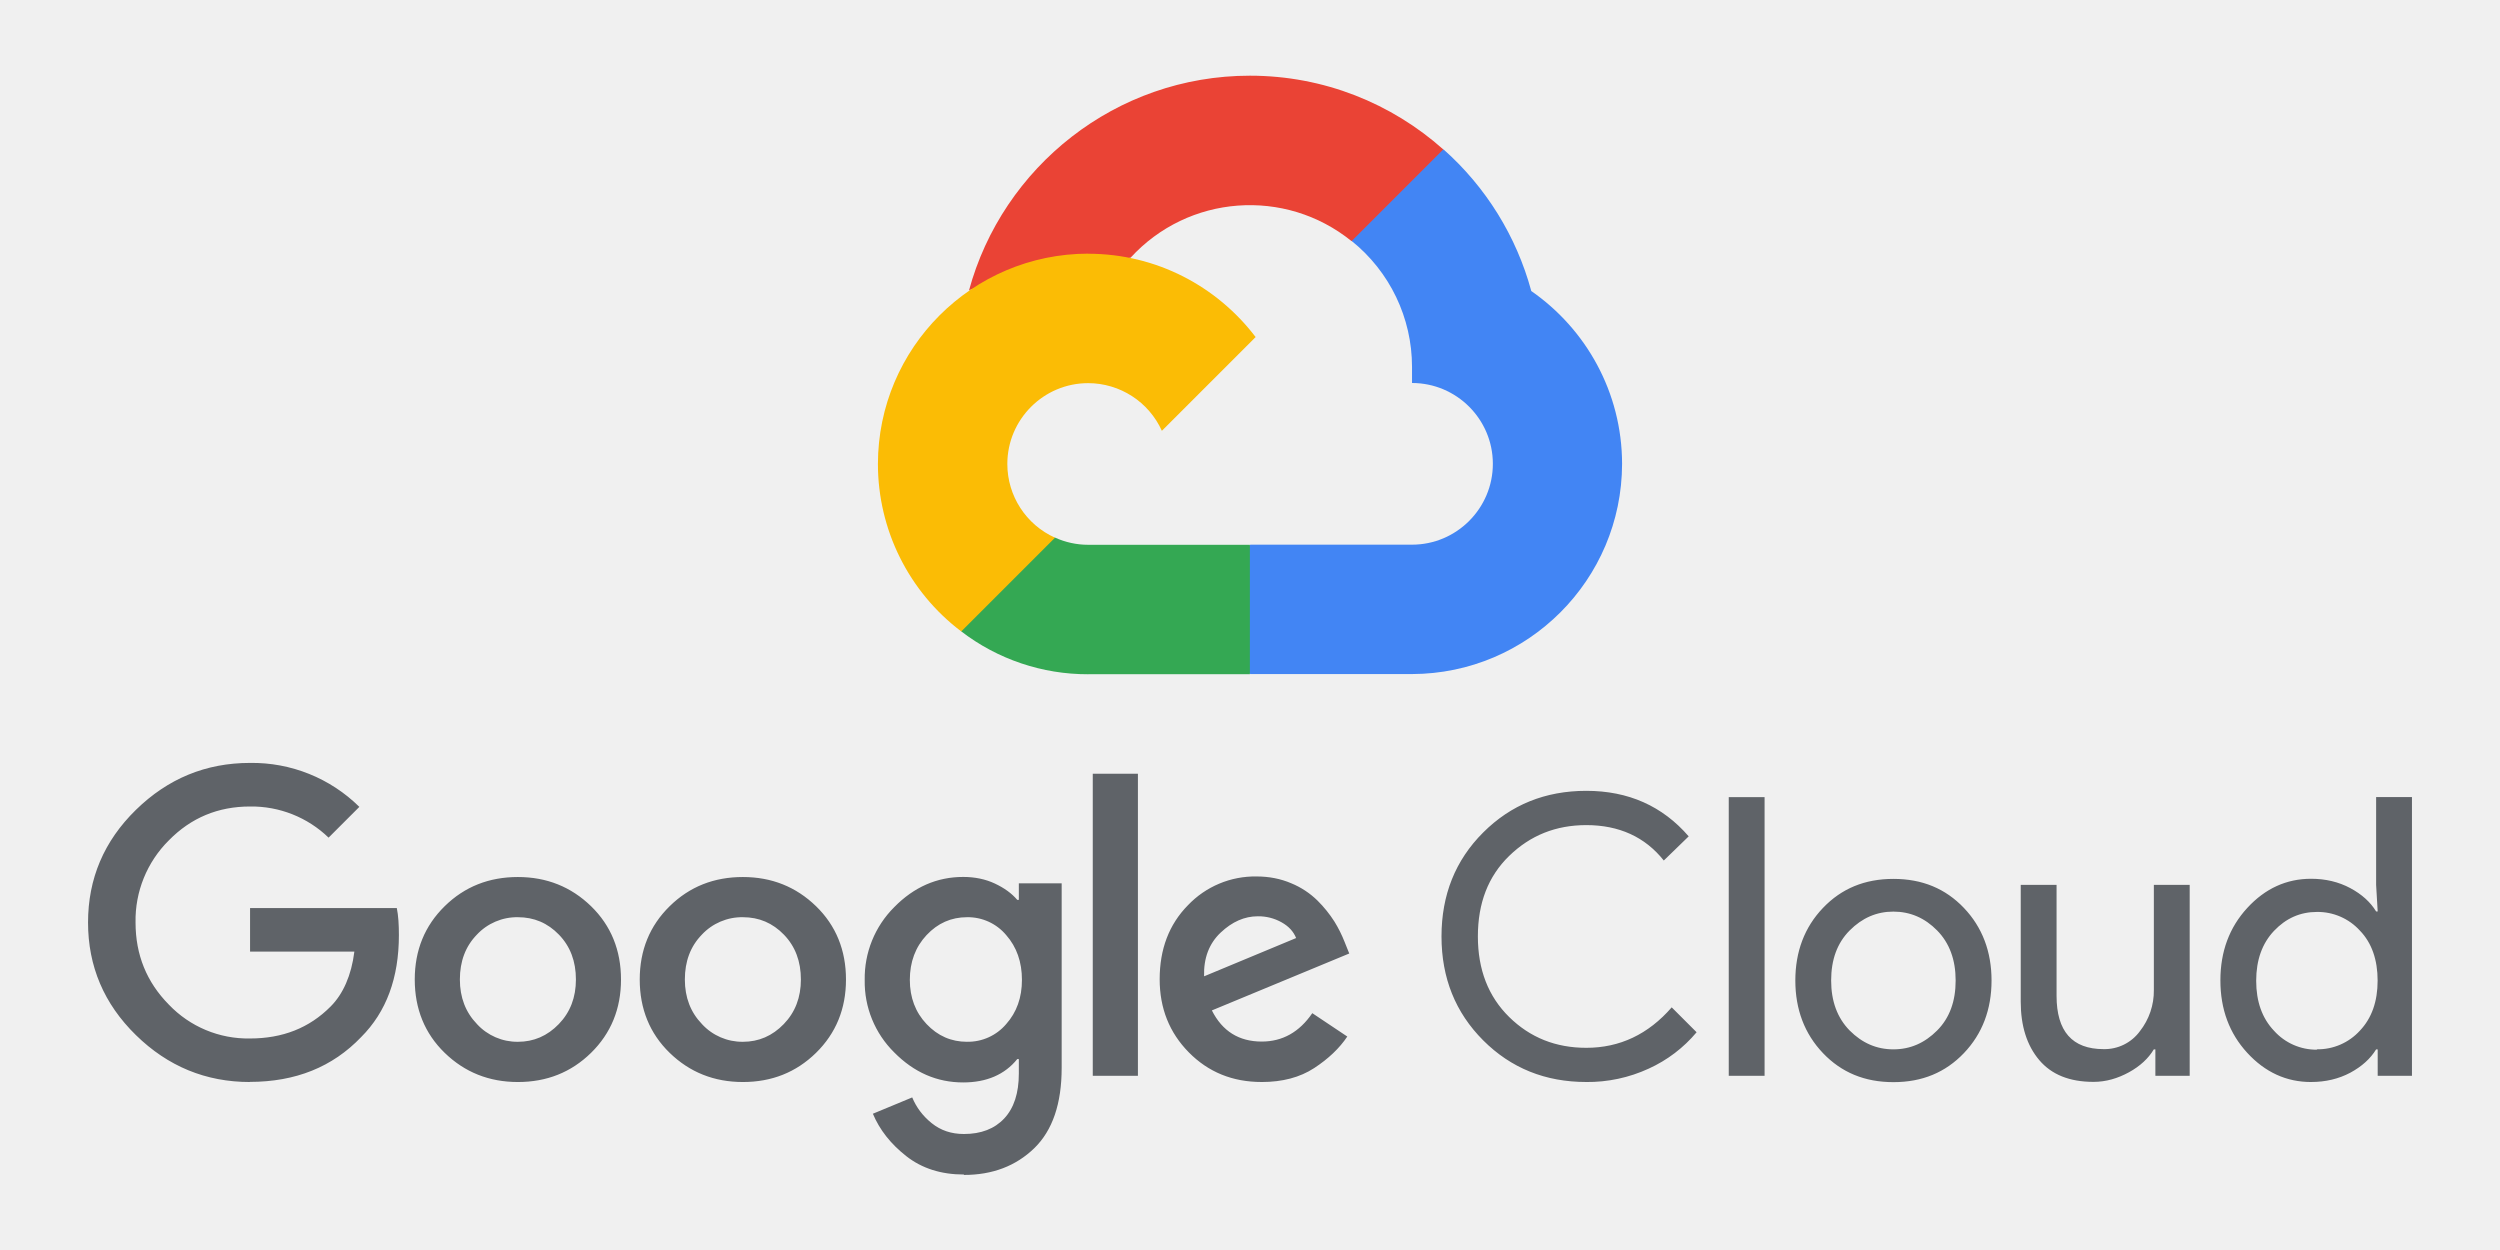
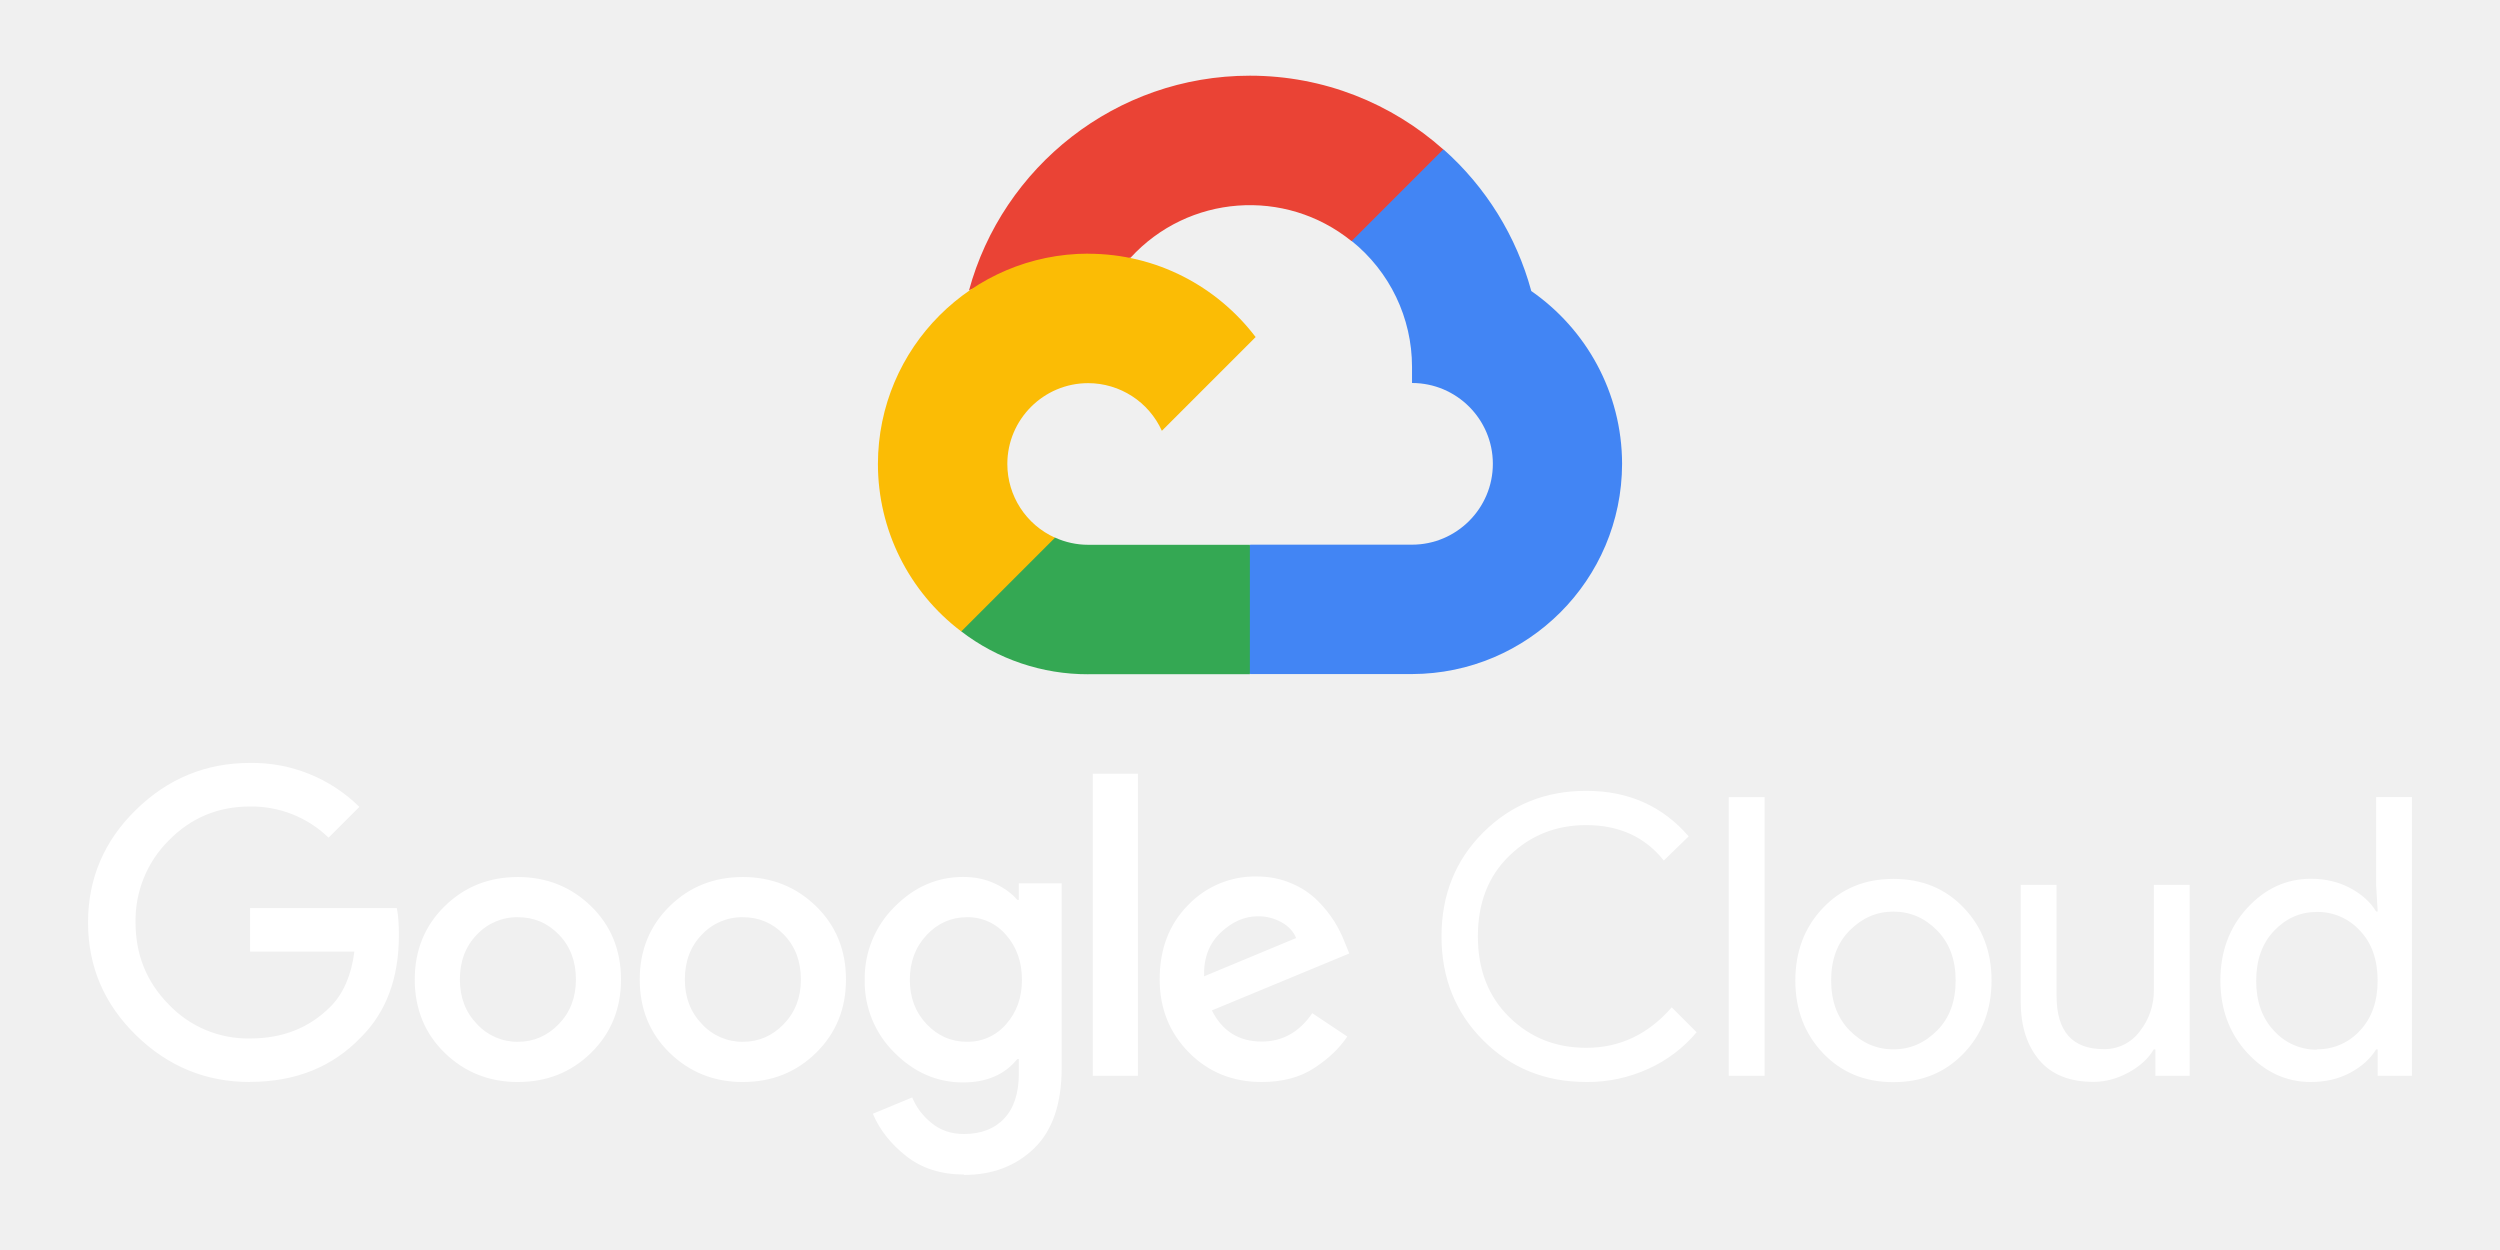
- <svg xmlns="http://www.w3.org/2000/svg" fill="#FF0000" width="120" height="60">
+ <svg xmlns="http://www.w3.org/2000/svg" fill="#fff" width="120" height="60">
  <path d="M64.87 11.572l1.144.02 3.108-3.108.15-1.317c-2.47-2.197-5.72-3.534-9.277-3.534-6.44 0-11.876 4.382-13.486 10.318.34-.237 1.065-.06 1.065-.06l6.212-1.022s.32-.53.48-.497a7.76 7.76 0 0 1 10.605-.8z" fill="#ea4335" />
  <path d="M73.5 13.962a13.99 13.99 0 0 0-4.216-6.796l-4.402 4.402a7.75 7.75 0 0 1 2.895 6.039v.777c2.142 0 3.88 1.743 3.88 3.88s-1.743 3.88-3.88 3.88h-7.762l-.777.78v4.658l.777.773h7.762A10.11 10.11 0 0 0 77.86 22.265c-.004-3.436-1.736-6.48-4.37-8.303z" fill="#4285f4" />
  <path d="M52.234 32.362h7.76V26.15h-7.76a3.84 3.84 0 0 1-1.597-.347l-1.12.343-3.108 3.108-.272 1.05a9.96 9.96 0 0 0 6.098 2.06z" fill="#34a853" />
  <path d="M52.234 12.175A10.11 10.11 0 0 0 42.14 22.269a10.08 10.08 0 0 0 4 8.04l4.5-4.5a3.88 3.88 0 0 1-2.288-3.538c0-2.142 1.743-3.88 3.88-3.88a3.89 3.89 0 0 1 3.538 2.288l4.5-4.5c-1.846-2.43-4.76-4-8.04-4z" fill="#fbbc05" />
-   <path d="M12 51.937c-2.12 0-3.94-.75-5.474-2.25s-2.3-3.304-2.3-5.408.765-3.908 2.3-5.408S9.883 36.62 12 36.62a7.32 7.32 0 0 1 5.249 2.11l-1.477 1.477a5.32 5.32 0 0 0-3.773-1.495c-1.53 0-2.83.54-3.896 1.627a5.41 5.41 0 0 0-1.597 3.941c0 1.546.53 2.857 1.597 3.94a5.25 5.25 0 0 0 3.896 1.627c1.558 0 2.845-.5 3.87-1.534.6-.6 1-1.5 1.14-2.635h-5.006v-2.092h7.044c.075.372.1.8.1 1.3 0 2.056-.603 3.686-1.813 4.895-1.372 1.435-3.15 2.15-5.345 2.15zm16.37-1.4c-.96.94-2.13 1.4-3.512 1.4s-2.554-.47-3.512-1.4-1.438-2.113-1.438-3.52.48-2.58 1.438-3.52 2.13-1.4 3.512-1.4 2.554.47 3.512 1.4 1.438 2.116 1.438 3.52-.48 2.58-1.438 3.52zm-5.474-1.38a2.63 2.63 0 0 0 1.963.849c.76 0 1.414-.282 1.963-.85s.822-1.28.822-2.14c0-.87-.27-1.588-.813-2.15s-1.198-.84-1.972-.84a2.64 2.64 0 0 0-1.972.84c-.543.56-.813 1.276-.813 2.15 0 .858.273 1.573.822 2.14zm16.273 1.38c-.96.94-2.13 1.4-3.512 1.4s-2.554-.47-3.512-1.4-1.438-2.113-1.438-3.52.48-2.58 1.438-3.52 2.13-1.4 3.512-1.4 2.554.47 3.512 1.4 1.438 2.116 1.438 3.52-.48 2.58-1.438 3.52zm-5.474-1.38a2.63 2.63 0 0 0 1.963.849c.76 0 1.414-.282 1.963-.85s.822-1.28.822-2.14c0-.87-.27-1.588-.813-2.15s-1.198-.84-1.972-.84a2.64 2.64 0 0 0-1.972.84c-.543.56-.813 1.276-.813 2.15 0 .858.273 1.573.822 2.14zm12.573 7.22c-1.095 0-2.017-.294-2.764-.88s-1.282-1.264-1.606-2.038l1.888-.783c.198.474.5.885.933 1.234s.94.522 1.552.522c.822 0 1.468-.25 1.933-.747s.7-1.216.7-2.15v-.7h-.075c-.6.747-1.477 1.122-2.596 1.122-1.258 0-2.36-.48-3.307-1.438a4.76 4.76 0 0 1-1.42-3.476 4.82 4.82 0 0 1 1.42-3.503c.945-.963 2.05-1.447 3.307-1.447.56 0 1.068.105 1.522.318s.813.474 1.074.783h.075V42.4h2.056v8.857c0 1.72-.438 3.004-1.318 3.86-.88.85-2.002 1.28-3.373 1.28zm.15-6.372a2.41 2.41 0 0 0 1.879-.849c.504-.567.756-1.273.756-2.122 0-.858-.252-1.576-.756-2.15a2.4 2.4 0 0 0-1.879-.858c-.76 0-1.408.288-1.942.858s-.804 1.288-.804 2.15c0 .846.267 1.555.804 2.122s1.183.85 1.942.85zM54.62 37.14v14.5h-2.167v-14.5zm5.94 14.796c-1.396 0-2.56-.474-3.494-1.42s-1.402-2.116-1.402-3.512c0-1.444.45-2.63 1.354-3.55a4.45 4.45 0 0 1 3.298-1.384c.597 0 1.153.108 1.663.327a3.92 3.92 0 0 1 1.27.84 5.84 5.84 0 0 1 .804.999 6.12 6.12 0 0 1 .486.972l.225.56L58.17 48.5c.5.996 1.3 1.495 2.392 1.495.996 0 1.807-.453 2.428-1.363l1.68 1.122c-.375.56-.903 1.065-1.588 1.513s-1.528.67-2.524.67zm-2.746-5.08l4.4-1.83c-.126-.312-.354-.564-.7-.756a2.26 2.26 0 0 0-1.14-.288c-.636 0-1.23.26-1.783.783s-.82 1.222-.795 2.092zm18.33 5.08c-1.97 0-3.62-.666-4.952-2s-2-2.995-2-4.988.666-3.656 2-4.988 2.983-2 4.952-2c2.017 0 3.656.73 4.913 2.185l-1.195 1.16c-.9-1.134-2.15-1.7-3.72-1.7-1.46 0-2.686.492-3.7 1.477s-1.504 2.272-1.504 3.866.5 2.884 1.504 3.87 2.233 1.477 3.7 1.477c1.606 0 2.977-.648 4.1-1.942l1.195 1.195a6.51 6.51 0 0 1-2.3 1.747 7.02 7.02 0 0 1-3.004.642zm8.556-.296h-1.72V38.263h1.72zm2.803-8.06c.885-.927 2-1.393 3.382-1.393s2.497.465 3.382 1.393 1.327 2.1 1.327 3.485-.44 2.557-1.327 3.485-2 1.393-3.382 1.393-2.497-.465-3.382-1.393-1.327-2.1-1.327-3.485.44-2.557 1.327-3.485zm1.28 5.883c.6.603 1.294.906 2.1.906s1.5-.303 2.1-.906.888-1.405.888-2.4-.297-1.798-.888-2.4-1.294-.906-2.1-.906-1.5.303-2.1.906-.888 1.405-.888 2.4.297 1.798.888 2.4zm16.32 2.177h-1.645v-1.27h-.075c-.26.435-.66.807-1.195 1.1s-1.1.46-1.7.46c-1.147 0-2.014-.348-2.605-1.047s-.888-1.633-.888-2.803v-5.606h1.72v5.324c0 1.708.753 2.56 2.26 2.56a2.1 2.1 0 0 0 1.738-.858 3.13 3.13 0 0 0 .672-1.981v-5.045h1.72v9.157zm5.828.297c-1.183 0-2.206-.468-3.064-1.402s-1.288-2.092-1.288-3.476.43-2.542 1.288-3.476 1.882-1.402 3.064-1.402c.696 0 1.324.15 1.88.447s.97.672 1.243 1.122h.075l-.075-1.27v-4.22h1.72v13.38h-1.645v-1.27h-.075c-.273.447-.687.822-1.243 1.122-.555.294-1.183.444-1.88.444zm.28-1.57a2.74 2.74 0 0 0 2.065-.897c.567-.597.85-1.402.85-2.4s-.282-1.813-.85-2.4a2.74 2.74 0 0 0-2.065-.897c-.798 0-1.483.303-2.056.906s-.858 1.405-.858 2.4.285 1.798.858 2.4a2.73 2.73 0 0 0 2.056.906z" fill="#5f6368" />
+   <path d="M12 51.937c-2.12 0-3.94-.75-5.474-2.25s-2.3-3.304-2.3-5.408.765-3.908 2.3-5.408S9.883 36.62 12 36.62a7.32 7.32 0 0 1 5.249 2.11l-1.477 1.477a5.32 5.32 0 0 0-3.773-1.495c-1.53 0-2.83.54-3.896 1.627a5.41 5.41 0 0 0-1.597 3.941c0 1.546.53 2.857 1.597 3.94a5.25 5.25 0 0 0 3.896 1.627c1.558 0 2.845-.5 3.87-1.534.6-.6 1-1.5 1.14-2.635h-5.006v-2.092h7.044c.075.372.1.8.1 1.3 0 2.056-.603 3.686-1.813 4.895-1.372 1.435-3.15 2.15-5.345 2.15zm16.37-1.4c-.96.94-2.13 1.4-3.512 1.4s-2.554-.47-3.512-1.4-1.438-2.113-1.438-3.52.48-2.58 1.438-3.52 2.13-1.4 3.512-1.4 2.554.47 3.512 1.4 1.438 2.116 1.438 3.52-.48 2.58-1.438 3.52zm-5.474-1.38a2.63 2.63 0 0 0 1.963.849c.76 0 1.414-.282 1.963-.85s.822-1.28.822-2.14c0-.87-.27-1.588-.813-2.15s-1.198-.84-1.972-.84a2.64 2.64 0 0 0-1.972.84c-.543.56-.813 1.276-.813 2.15 0 .858.273 1.573.822 2.14zm16.273 1.38c-.96.94-2.13 1.4-3.512 1.4s-2.554-.47-3.512-1.4-1.438-2.113-1.438-3.52.48-2.58 1.438-3.52 2.13-1.4 3.512-1.4 2.554.47 3.512 1.4 1.438 2.116 1.438 3.52-.48 2.58-1.438 3.52zm-5.474-1.38a2.63 2.63 0 0 0 1.963.849c.76 0 1.414-.282 1.963-.85s.822-1.28.822-2.14c0-.87-.27-1.588-.813-2.15s-1.198-.84-1.972-.84a2.64 2.64 0 0 0-1.972.84c-.543.56-.813 1.276-.813 2.15 0 .858.273 1.573.822 2.14zm12.573 7.22c-1.095 0-2.017-.294-2.764-.88s-1.282-1.264-1.606-2.038l1.888-.783c.198.474.5.885.933 1.234s.94.522 1.552.522c.822 0 1.468-.25 1.933-.747s.7-1.216.7-2.15v-.7h-.075c-.6.747-1.477 1.122-2.596 1.122-1.258 0-2.36-.48-3.307-1.438a4.76 4.76 0 0 1-1.42-3.476 4.82 4.82 0 0 1 1.42-3.503c.945-.963 2.05-1.447 3.307-1.447.56 0 1.068.105 1.522.318s.813.474 1.074.783h.075V42.4h2.056v8.857c0 1.72-.438 3.004-1.318 3.86-.88.85-2.002 1.28-3.373 1.28zm.15-6.372a2.41 2.41 0 0 0 1.879-.849c.504-.567.756-1.273.756-2.122 0-.858-.252-1.576-.756-2.15a2.4 2.4 0 0 0-1.879-.858c-.76 0-1.408.288-1.942.858s-.804 1.288-.804 2.15c0 .846.267 1.555.804 2.122s1.183.85 1.942.85zM54.62 37.14v14.5h-2.167v-14.5zm5.94 14.796c-1.396 0-2.56-.474-3.494-1.42s-1.402-2.116-1.402-3.512c0-1.444.45-2.63 1.354-3.55a4.45 4.45 0 0 1 3.298-1.384c.597 0 1.153.108 1.663.327a3.92 3.92 0 0 1 1.27.84 5.84 5.84 0 0 1 .804.999 6.12 6.12 0 0 1 .486.972l.225.56L58.17 48.5c.5.996 1.3 1.495 2.392 1.495.996 0 1.807-.453 2.428-1.363l1.68 1.122c-.375.56-.903 1.065-1.588 1.513s-1.528.67-2.524.67zm-2.746-5.08l4.4-1.83c-.126-.312-.354-.564-.7-.756a2.26 2.26 0 0 0-1.14-.288c-.636 0-1.23.26-1.783.783s-.82 1.222-.795 2.092zm18.33 5.08c-1.97 0-3.62-.666-4.952-2s-2-2.995-2-4.988.666-3.656 2-4.988 2.983-2 4.952-2c2.017 0 3.656.73 4.913 2.185l-1.195 1.16c-.9-1.134-2.15-1.7-3.72-1.7-1.46 0-2.686.492-3.7 1.477s-1.504 2.272-1.504 3.866.5 2.884 1.504 3.87 2.233 1.477 3.7 1.477c1.606 0 2.977-.648 4.1-1.942l1.195 1.195a6.51 6.51 0 0 1-2.3 1.747 7.02 7.02 0 0 1-3.004.642zm8.556-.296h-1.72V38.263h1.72zm2.803-8.06c.885-.927 2-1.393 3.382-1.393s2.497.465 3.382 1.393 1.327 2.1 1.327 3.485-.44 2.557-1.327 3.485-2 1.393-3.382 1.393-2.497-.465-3.382-1.393-1.327-2.1-1.327-3.485.44-2.557 1.327-3.485zm1.28 5.883c.6.603 1.294.906 2.1.906s1.5-.303 2.1-.906.888-1.405.888-2.4-.297-1.798-.888-2.4-1.294-.906-2.1-.906-1.5.303-2.1.906-.888 1.405-.888 2.4.297 1.798.888 2.4zm16.32 2.177h-1.645v-1.27h-.075c-.26.435-.66.807-1.195 1.1s-1.1.46-1.7.46c-1.147 0-2.014-.348-2.605-1.047s-.888-1.633-.888-2.803v-5.606h1.72v5.324c0 1.708.753 2.56 2.26 2.56a2.1 2.1 0 0 0 1.738-.858 3.13 3.13 0 0 0 .672-1.981v-5.045h1.72v9.157zm5.828.297c-1.183 0-2.206-.468-3.064-1.402s-1.288-2.092-1.288-3.476.43-2.542 1.288-3.476 1.882-1.402 3.064-1.402c.696 0 1.324.15 1.88.447s.97.672 1.243 1.122h.075l-.075-1.27v-4.22h1.72v13.38h-1.645v-1.27h-.075c-.273.447-.687.822-1.243 1.122-.555.294-1.183.444-1.88.444zm.28-1.57a2.74 2.74 0 0 0 2.065-.897c.567-.597.85-1.402.85-2.4s-.282-1.813-.85-2.4a2.74 2.74 0 0 0-2.065-.897c-.798 0-1.483.303-2.056.906s-.858 1.405-.858 2.4.285 1.798.858 2.4a2.73 2.73 0 0 0 2.056.906z" fill="#fff" />
</svg>
